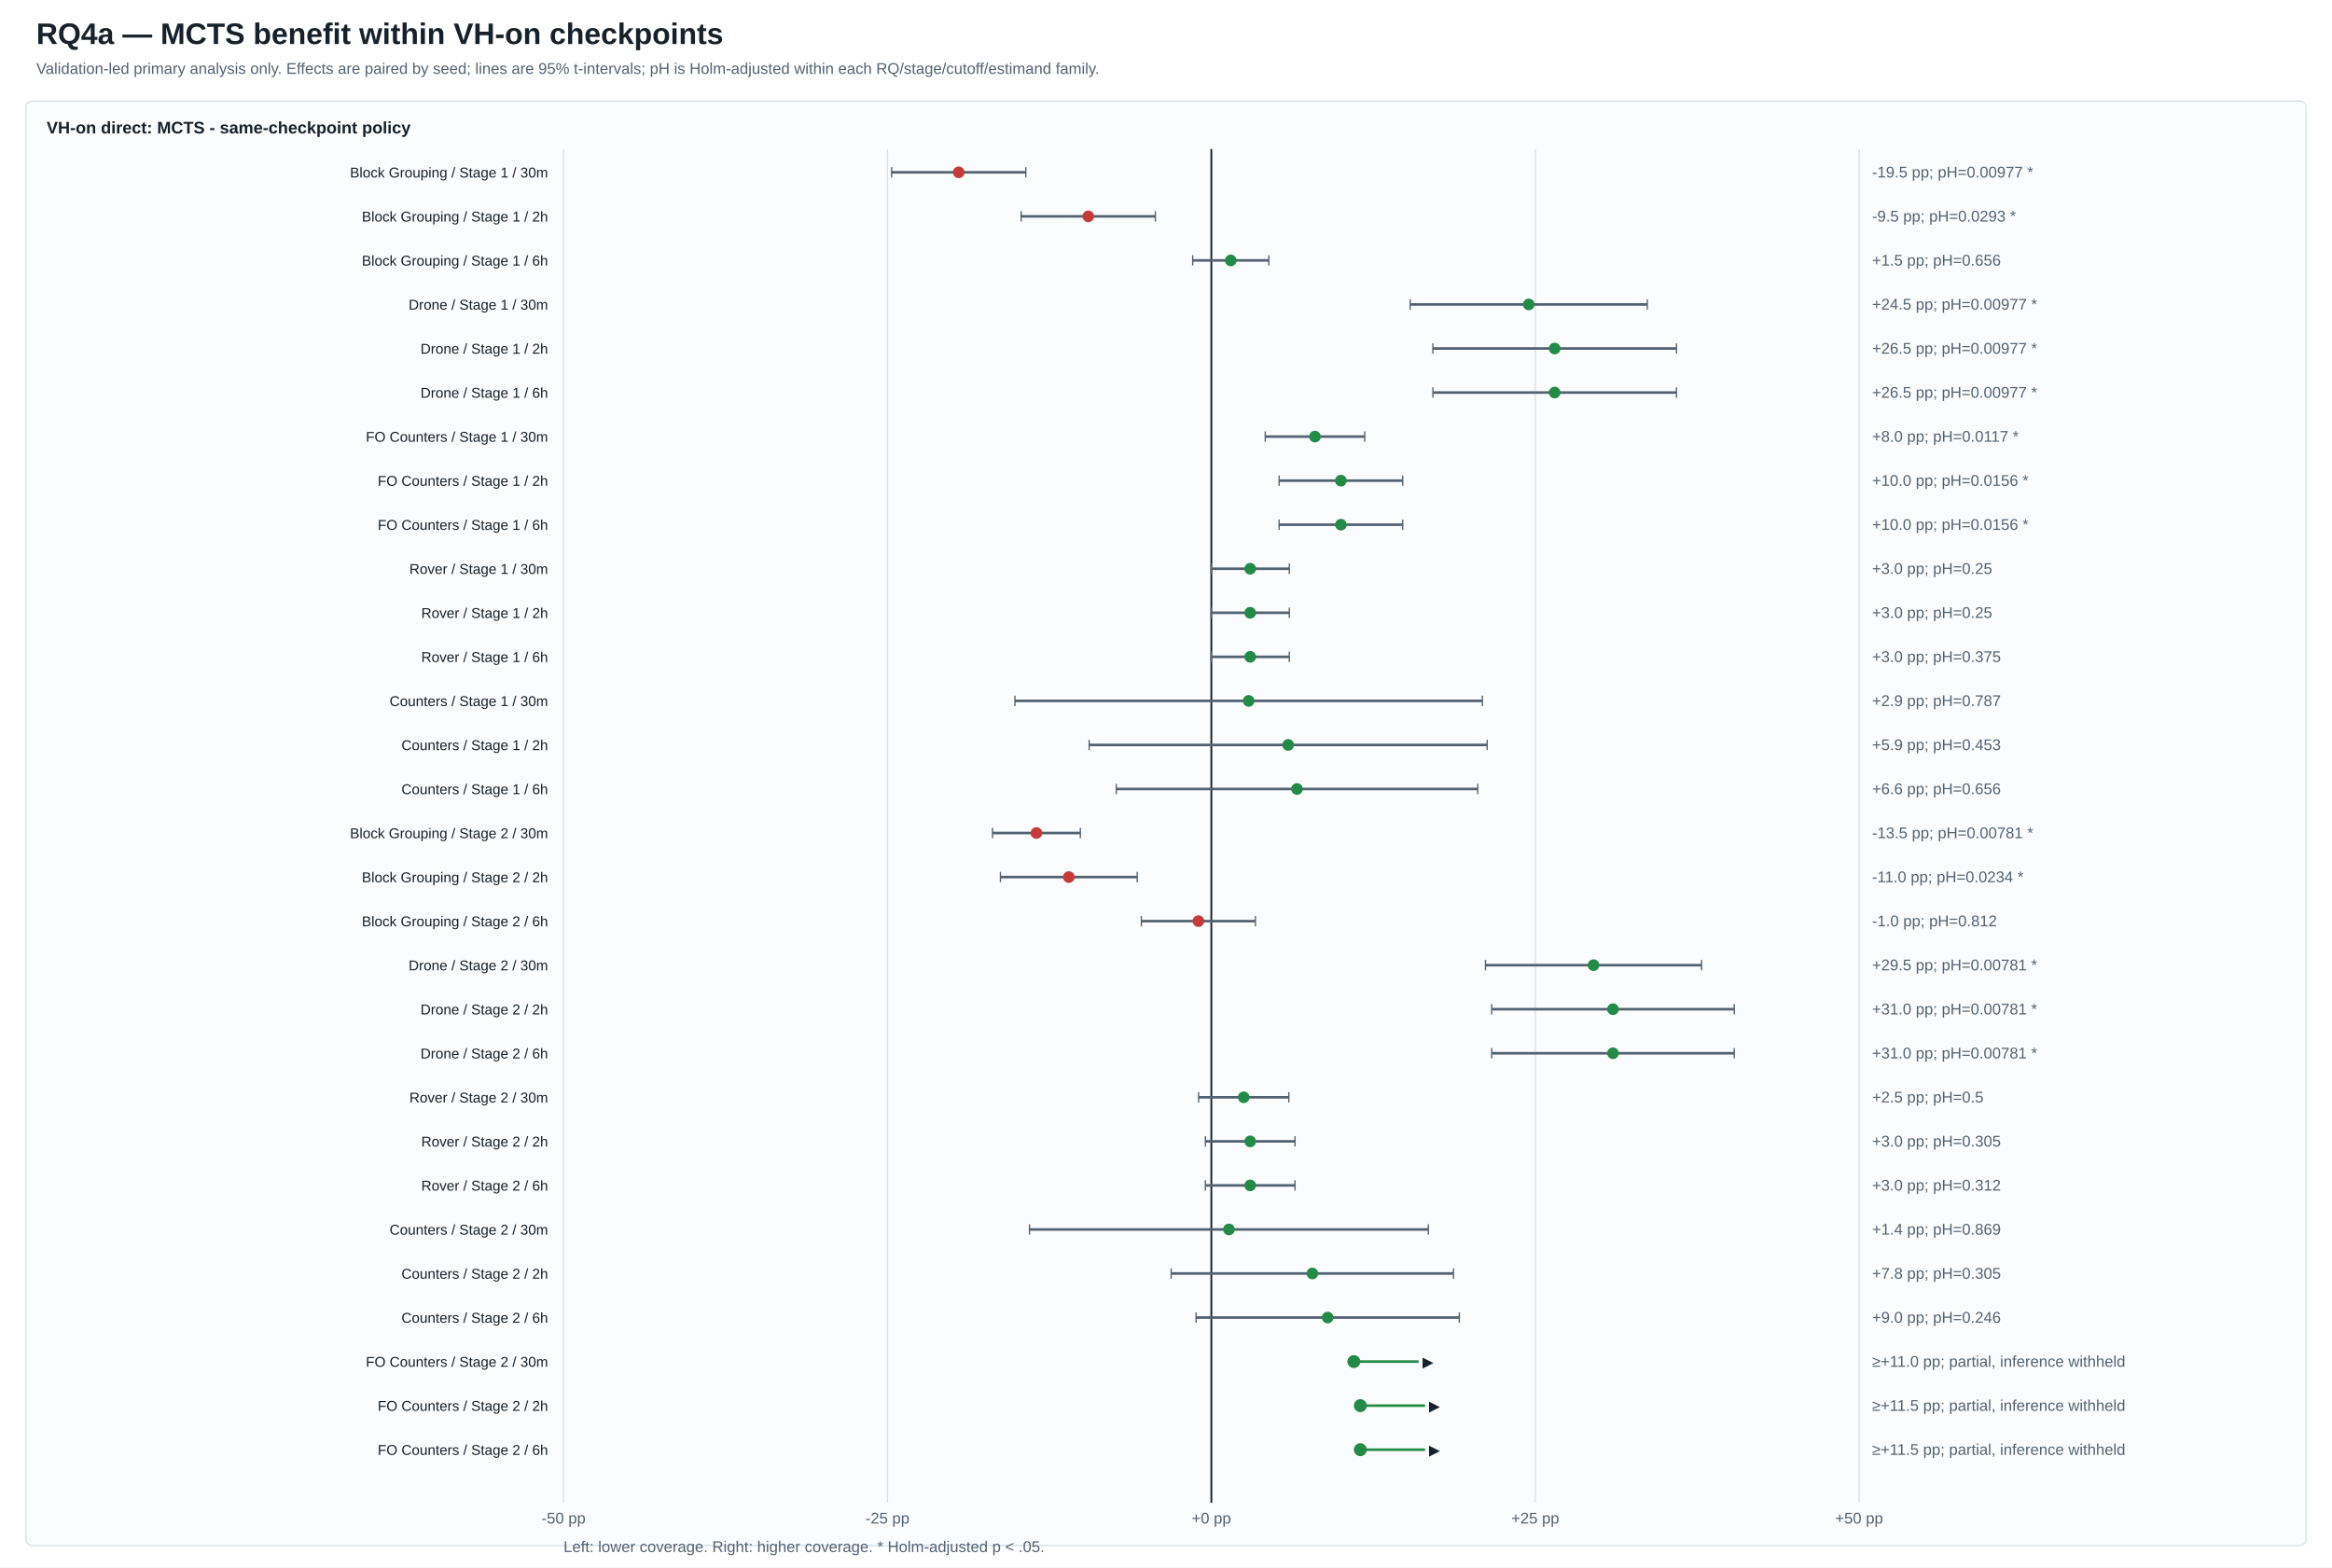
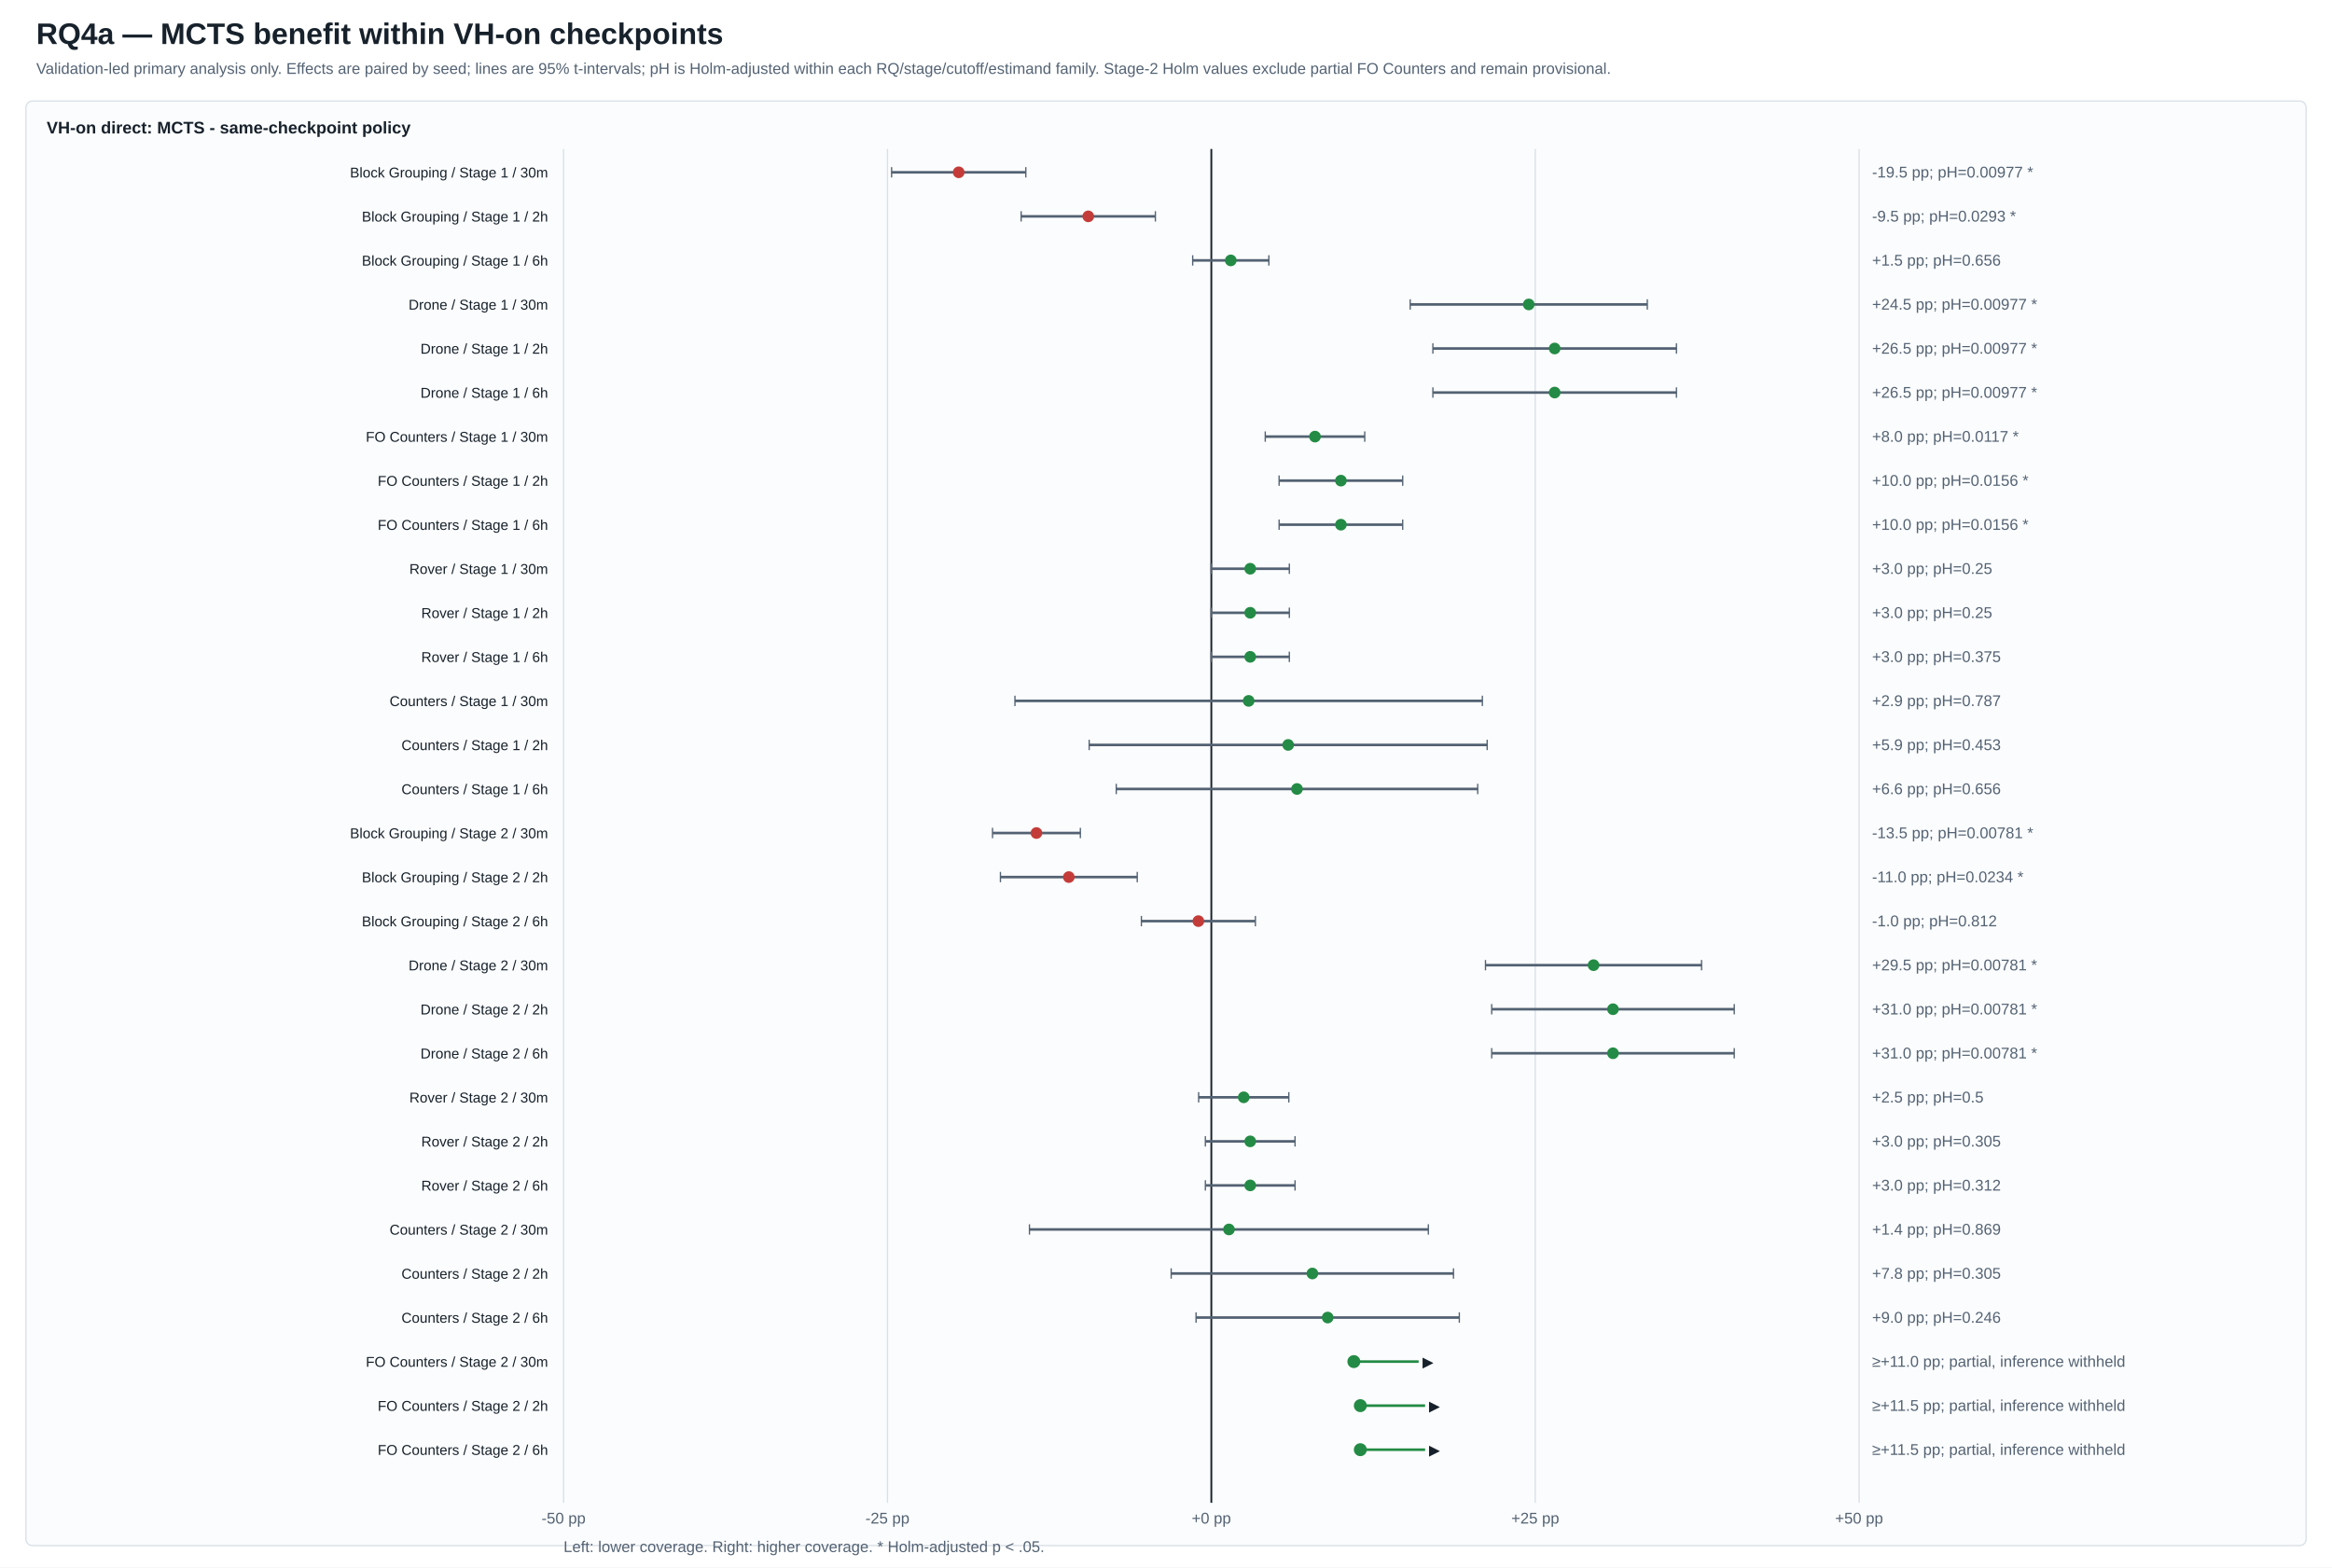
<svg xmlns="http://www.w3.org/2000/svg" width="1800" height="1210" viewBox="0 0 1800 1210">
  <rect width="100%" height="100%" fill="white" />
  <style>text{font-family:Segoe UI,Arial,sans-serif;fill:#17212b}.title{font-size:23px;font-weight:700}.sub{font-size:12px;fill:#536273}.label{font-size:11px}.head{font-size:13px;font-weight:700}</style>
  <text x="28" y="34" class="title">RQ4a — MCTS benefit within VH-on checkpoints</text>
-   <text x="28" y="57" class="sub">Validation-led primary analysis only. Effects are paired by seed; lines are 95% t-intervals; pH is Holm-adjusted within each RQ/stage/cutoff/estimand family.</text>
+   <text x="28" y="57" class="sub">Validation-led primary analysis only. Effects are paired by seed; lines are 95% t-intervals; pH is Holm-adjusted within each RQ/stage/cutoff/estimand family. Stage-2 Holm values exclude partial FO Counters and remain provisional.</text>
  <rect x="20" y="78" width="1760" height="1115" rx="5" fill="#fbfcfd" stroke="#d9e0e7" />
  <text x="36" y="103" class="head">VH-on direct: MCTS - same-checkpoint policy</text>
  <line x1="435.0" y1="115" x2="435.0" y2="1160" stroke="#d9e0e7" stroke-width="1" />
  <text x="435.0" y="1176" text-anchor="middle" class="sub">-50 pp</text>
  <line x1="685.0" y1="115" x2="685.0" y2="1160" stroke="#d9e0e7" stroke-width="1" />
  <text x="685.0" y="1176" text-anchor="middle" class="sub">-25 pp</text>
  <line x1="935.0" y1="115" x2="935.0" y2="1160" stroke="#17212b" stroke-width="1.4" />
  <text x="935.0" y="1176" text-anchor="middle" class="sub">+0 pp</text>
  <line x1="1185.0" y1="115" x2="1185.0" y2="1160" stroke="#d9e0e7" stroke-width="1" />
  <text x="1185.0" y="1176" text-anchor="middle" class="sub">+25 pp</text>
  <line x1="1435.0" y1="115" x2="1435.0" y2="1160" stroke="#d9e0e7" stroke-width="1" />
  <text x="1435.0" y="1176" text-anchor="middle" class="sub">+50 pp</text>
  <text x="423" y="137" text-anchor="end" class="label">Block Grouping / Stage 1 / 30m</text>
  <line x1="688.2" y1="133" x2="791.8" y2="133" stroke="#536273" stroke-width="2" />
  <line x1="688.2" y1="129" x2="688.2" y2="137" stroke="#536273" />
  <line x1="791.8" y1="129" x2="791.8" y2="137" stroke="#536273" />
  <circle cx="740.0" cy="133" r="4.5" fill="#c43c39" />
  <text x="1445" y="137" class="sub">-19.5 pp; pH=0.00977 *</text>
  <text x="423" y="171" text-anchor="end" class="label">Block Grouping / Stage 1 / 2h</text>
  <line x1="788.2" y1="167" x2="891.8" y2="167" stroke="#536273" stroke-width="2" />
  <line x1="788.2" y1="163" x2="788.2" y2="171" stroke="#536273" />
  <line x1="891.8" y1="163" x2="891.8" y2="171" stroke="#536273" />
  <circle cx="840.0" cy="167" r="4.5" fill="#c43c39" />
  <text x="1445" y="171" class="sub">-9.5 pp; pH=0.0293 *</text>
  <text x="423" y="205" text-anchor="end" class="label">Block Grouping / Stage 1 / 6h</text>
  <line x1="920.6" y1="201" x2="979.4" y2="201" stroke="#536273" stroke-width="2" />
  <line x1="920.6" y1="197" x2="920.6" y2="205" stroke="#536273" />
  <line x1="979.4" y1="197" x2="979.4" y2="205" stroke="#536273" />
  <circle cx="950.0" cy="201" r="4.5" fill="#238b45" />
  <text x="1445" y="205" class="sub">+1.5 pp; pH=0.656</text>
  <text x="423" y="239" text-anchor="end" class="label">Drone / Stage 1 / 30m</text>
  <line x1="1088.5" y1="235" x2="1271.5" y2="235" stroke="#536273" stroke-width="2" />
  <line x1="1088.5" y1="231" x2="1088.5" y2="239" stroke="#536273" />
  <line x1="1271.5" y1="231" x2="1271.5" y2="239" stroke="#536273" />
  <circle cx="1180.0" cy="235" r="4.5" fill="#238b45" />
  <text x="1445" y="239" class="sub">+24.5 pp; pH=0.00977 *</text>
  <text x="423" y="273" text-anchor="end" class="label">Drone / Stage 1 / 2h</text>
  <line x1="1106.0" y1="269" x2="1294.0" y2="269" stroke="#536273" stroke-width="2" />
  <line x1="1106.0" y1="265" x2="1106.0" y2="273" stroke="#536273" />
  <line x1="1294.0" y1="265" x2="1294.0" y2="273" stroke="#536273" />
  <circle cx="1200.0" cy="269" r="4.5" fill="#238b45" />
  <text x="1445" y="273" class="sub">+26.5 pp; pH=0.00977 *</text>
  <text x="423" y="307" text-anchor="end" class="label">Drone / Stage 1 / 6h</text>
  <line x1="1106.0" y1="303" x2="1294.0" y2="303" stroke="#536273" stroke-width="2" />
  <line x1="1106.0" y1="299" x2="1106.0" y2="307" stroke="#536273" />
  <line x1="1294.0" y1="299" x2="1294.0" y2="307" stroke="#536273" />
  <circle cx="1200.0" cy="303" r="4.5" fill="#238b45" />
  <text x="1445" y="307" class="sub">+26.5 pp; pH=0.00977 *</text>
  <text x="423" y="341" text-anchor="end" class="label">FO Counters / Stage 1 / 30m</text>
  <line x1="976.6" y1="337" x2="1053.4" y2="337" stroke="#536273" stroke-width="2" />
  <line x1="976.6" y1="333" x2="976.6" y2="341" stroke="#536273" />
  <line x1="1053.4" y1="333" x2="1053.4" y2="341" stroke="#536273" />
  <circle cx="1015.0" cy="337" r="4.5" fill="#238b45" />
  <text x="1445" y="341" class="sub">+8.0 pp; pH=0.0117 *</text>
  <text x="423" y="375" text-anchor="end" class="label">FO Counters / Stage 1 / 2h</text>
  <line x1="987.3" y1="371" x2="1082.7" y2="371" stroke="#536273" stroke-width="2" />
  <line x1="987.3" y1="367" x2="987.3" y2="375" stroke="#536273" />
  <line x1="1082.7" y1="367" x2="1082.7" y2="375" stroke="#536273" />
  <circle cx="1035.0" cy="371" r="4.5" fill="#238b45" />
  <text x="1445" y="375" class="sub">+10.0 pp; pH=0.0156 *</text>
  <text x="423" y="409" text-anchor="end" class="label">FO Counters / Stage 1 / 6h</text>
  <line x1="987.3" y1="405" x2="1082.7" y2="405" stroke="#536273" stroke-width="2" />
  <line x1="987.3" y1="401" x2="987.3" y2="409" stroke="#536273" />
  <line x1="1082.7" y1="401" x2="1082.7" y2="409" stroke="#536273" />
  <circle cx="1035.0" cy="405" r="4.5" fill="#238b45" />
  <text x="1445" y="409" class="sub">+10.0 pp; pH=0.0156 *</text>
  <text x="423" y="443" text-anchor="end" class="label">Rover / Stage 1 / 30m</text>
  <line x1="934.8" y1="439" x2="995.2" y2="439" stroke="#536273" stroke-width="2" />
  <line x1="934.8" y1="435" x2="934.8" y2="443" stroke="#536273" />
  <line x1="995.2" y1="435" x2="995.2" y2="443" stroke="#536273" />
  <circle cx="965.0" cy="439" r="4.5" fill="#238b45" />
  <text x="1445" y="443" class="sub">+3.0 pp; pH=0.25</text>
  <text x="423" y="477" text-anchor="end" class="label">Rover / Stage 1 / 2h</text>
  <line x1="934.8" y1="473" x2="995.2" y2="473" stroke="#536273" stroke-width="2" />
  <line x1="934.8" y1="469" x2="934.8" y2="477" stroke="#536273" />
  <line x1="995.2" y1="469" x2="995.2" y2="477" stroke="#536273" />
  <circle cx="965.0" cy="473" r="4.5" fill="#238b45" />
  <text x="1445" y="477" class="sub">+3.0 pp; pH=0.25</text>
  <text x="423" y="511" text-anchor="end" class="label">Rover / Stage 1 / 6h</text>
  <line x1="934.8" y1="507" x2="995.2" y2="507" stroke="#536273" stroke-width="2" />
  <line x1="934.8" y1="503" x2="934.8" y2="511" stroke="#536273" />
  <line x1="995.2" y1="503" x2="995.2" y2="511" stroke="#536273" />
  <circle cx="965.0" cy="507" r="4.5" fill="#238b45" />
  <text x="1445" y="511" class="sub">+3.0 pp; pH=0.375</text>
  <text x="423" y="545" text-anchor="end" class="label">Counters / Stage 1 / 30m</text>
  <line x1="783.4" y1="541" x2="1144.2" y2="541" stroke="#536273" stroke-width="2" />
  <line x1="783.4" y1="537" x2="783.4" y2="545" stroke="#536273" />
  <line x1="1144.2" y1="537" x2="1144.2" y2="545" stroke="#536273" />
  <circle cx="963.8" cy="541" r="4.5" fill="#238b45" />
  <text x="1445" y="545" class="sub">+2.9 pp; pH=0.787</text>
  <text x="423" y="579" text-anchor="end" class="label">Counters / Stage 1 / 2h</text>
  <line x1="840.7" y1="575" x2="1147.9" y2="575" stroke="#536273" stroke-width="2" />
  <line x1="840.7" y1="571" x2="840.7" y2="579" stroke="#536273" />
  <line x1="1147.9" y1="571" x2="1147.9" y2="579" stroke="#536273" />
  <circle cx="994.3" cy="575" r="4.5" fill="#238b45" />
  <text x="1445" y="579" class="sub">+5.9 pp; pH=0.453</text>
  <text x="423" y="613" text-anchor="end" class="label">Counters / Stage 1 / 6h</text>
  <line x1="861.6" y1="609" x2="1140.6" y2="609" stroke="#536273" stroke-width="2" />
  <line x1="861.6" y1="605" x2="861.6" y2="613" stroke="#536273" />
  <line x1="1140.6" y1="605" x2="1140.6" y2="613" stroke="#536273" />
  <circle cx="1001.1" cy="609" r="4.5" fill="#238b45" />
  <text x="1445" y="613" class="sub">+6.6 pp; pH=0.656</text>
  <text x="423" y="647" text-anchor="end" class="label">Block Grouping / Stage 2 / 30m</text>
  <line x1="766.1" y1="643" x2="833.9" y2="643" stroke="#536273" stroke-width="2" />
  <line x1="766.1" y1="639" x2="766.1" y2="647" stroke="#536273" />
  <line x1="833.9" y1="639" x2="833.9" y2="647" stroke="#536273" />
  <circle cx="800.0" cy="643" r="4.5" fill="#c43c39" />
  <text x="1445" y="647" class="sub">-13.5 pp; pH=0.00781 *</text>
  <text x="423" y="681" text-anchor="end" class="label">Block Grouping / Stage 2 / 2h</text>
  <line x1="772.2" y1="677" x2="877.8" y2="677" stroke="#536273" stroke-width="2" />
  <line x1="772.2" y1="673" x2="772.2" y2="681" stroke="#536273" />
  <line x1="877.8" y1="673" x2="877.8" y2="681" stroke="#536273" />
  <circle cx="825.0" cy="677" r="4.5" fill="#c43c39" />
  <text x="1445" y="681" class="sub">-11.0 pp; pH=0.0234 *</text>
  <text x="423" y="715" text-anchor="end" class="label">Block Grouping / Stage 2 / 6h</text>
  <line x1="881.0" y1="711" x2="969.0" y2="711" stroke="#536273" stroke-width="2" />
  <line x1="881.0" y1="707" x2="881.0" y2="715" stroke="#536273" />
  <line x1="969.0" y1="707" x2="969.0" y2="715" stroke="#536273" />
  <circle cx="925.0" cy="711" r="4.5" fill="#c43c39" />
  <text x="1445" y="715" class="sub">-1.0 pp; pH=0.812</text>
  <text x="423" y="749" text-anchor="end" class="label">Drone / Stage 2 / 30m</text>
  <line x1="1146.6" y1="745" x2="1313.4" y2="745" stroke="#536273" stroke-width="2" />
  <line x1="1146.6" y1="741" x2="1146.6" y2="749" stroke="#536273" />
  <line x1="1313.4" y1="741" x2="1313.4" y2="749" stroke="#536273" />
  <circle cx="1230.0" cy="745" r="4.5" fill="#238b45" />
  <text x="1445" y="749" class="sub">+29.5 pp; pH=0.00781 *</text>
  <text x="423" y="783" text-anchor="end" class="label">Drone / Stage 2 / 2h</text>
  <line x1="1151.4" y1="779" x2="1338.6" y2="779" stroke="#536273" stroke-width="2" />
  <line x1="1151.4" y1="775" x2="1151.4" y2="783" stroke="#536273" />
  <line x1="1338.6" y1="775" x2="1338.6" y2="783" stroke="#536273" />
  <circle cx="1245.0" cy="779" r="4.5" fill="#238b45" />
  <text x="1445" y="783" class="sub">+31.0 pp; pH=0.00781 *</text>
  <text x="423" y="817" text-anchor="end" class="label">Drone / Stage 2 / 6h</text>
  <line x1="1151.4" y1="813" x2="1338.6" y2="813" stroke="#536273" stroke-width="2" />
  <line x1="1151.4" y1="809" x2="1151.4" y2="817" stroke="#536273" />
  <line x1="1338.6" y1="809" x2="1338.6" y2="817" stroke="#536273" />
  <circle cx="1245.0" cy="813" r="4.5" fill="#238b45" />
  <text x="1445" y="817" class="sub">+31.0 pp; pH=0.00781 *</text>
  <text x="423" y="851" text-anchor="end" class="label">Rover / Stage 2 / 30m</text>
  <line x1="925.2" y1="847" x2="994.8" y2="847" stroke="#536273" stroke-width="2" />
  <line x1="925.2" y1="843" x2="925.2" y2="851" stroke="#536273" />
  <line x1="994.8" y1="843" x2="994.8" y2="851" stroke="#536273" />
  <circle cx="960.0" cy="847" r="4.5" fill="#238b45" />
  <text x="1445" y="851" class="sub">+2.5 pp; pH=0.5</text>
  <text x="423" y="885" text-anchor="end" class="label">Rover / Stage 2 / 2h</text>
  <line x1="930.4" y1="881" x2="999.6" y2="881" stroke="#536273" stroke-width="2" />
  <line x1="930.4" y1="877" x2="930.4" y2="885" stroke="#536273" />
  <line x1="999.6" y1="877" x2="999.6" y2="885" stroke="#536273" />
  <circle cx="965.0" cy="881" r="4.5" fill="#238b45" />
  <text x="1445" y="885" class="sub">+3.0 pp; pH=0.305</text>
  <text x="423" y="919" text-anchor="end" class="label">Rover / Stage 2 / 6h</text>
  <line x1="930.4" y1="915" x2="999.6" y2="915" stroke="#536273" stroke-width="2" />
  <line x1="930.4" y1="911" x2="930.4" y2="919" stroke="#536273" />
  <line x1="999.6" y1="911" x2="999.6" y2="919" stroke="#536273" />
  <circle cx="965.0" cy="915" r="4.5" fill="#238b45" />
  <text x="1445" y="919" class="sub">+3.0 pp; pH=0.312</text>
  <text x="423" y="953" text-anchor="end" class="label">Counters / Stage 2 / 30m</text>
  <line x1="794.6" y1="949" x2="1102.5" y2="949" stroke="#536273" stroke-width="2" />
  <line x1="794.6" y1="945" x2="794.6" y2="953" stroke="#536273" />
  <line x1="1102.5" y1="945" x2="1102.5" y2="953" stroke="#536273" />
  <circle cx="948.6" cy="949" r="4.5" fill="#238b45" />
  <text x="1445" y="953" class="sub">+1.4 pp; pH=0.869</text>
  <text x="423" y="987" text-anchor="end" class="label">Counters / Stage 2 / 2h</text>
  <line x1="904.0" y1="983" x2="1121.9" y2="983" stroke="#536273" stroke-width="2" />
  <line x1="904.0" y1="979" x2="904.0" y2="987" stroke="#536273" />
  <line x1="1121.9" y1="979" x2="1121.9" y2="987" stroke="#536273" />
  <circle cx="1013.0" cy="983" r="4.5" fill="#238b45" />
  <text x="1445" y="987" class="sub">+7.8 pp; pH=0.305</text>
  <text x="423" y="1021" text-anchor="end" class="label">Counters / Stage 2 / 6h</text>
  <line x1="923.2" y1="1017" x2="1126.4" y2="1017" stroke="#536273" stroke-width="2" />
  <line x1="923.2" y1="1013" x2="923.2" y2="1021" stroke="#536273" />
  <line x1="1126.4" y1="1013" x2="1126.4" y2="1021" stroke="#536273" />
  <circle cx="1024.8" cy="1017" r="4.5" fill="#238b45" />
  <text x="1445" y="1021" class="sub">+9.0 pp; pH=0.246</text>
  <text x="423" y="1055" text-anchor="end" class="label">FO Counters / Stage 2 / 30m</text>
  <circle cx="1045.0" cy="1051" r="5" fill="#238b45" />
  <line x1="1045.0" y1="1051" x2="1095.0" y2="1051" stroke="#238b45" stroke-width="2" />
  <text x="1098.0" y="1055" class="label">▶</text>
  <text x="1445" y="1055" class="sub">≥+11.0 pp; partial, inference withheld</text>
  <text x="423" y="1089" text-anchor="end" class="label">FO Counters / Stage 2 / 2h</text>
  <circle cx="1050.0" cy="1085" r="5" fill="#238b45" />
  <line x1="1050.0" y1="1085" x2="1100.0" y2="1085" stroke="#238b45" stroke-width="2" />
  <text x="1103.0" y="1089" class="label">▶</text>
  <text x="1445" y="1089" class="sub">≥+11.5 pp; partial, inference withheld</text>
  <text x="423" y="1123" text-anchor="end" class="label">FO Counters / Stage 2 / 6h</text>
  <circle cx="1050.0" cy="1119" r="5" fill="#238b45" />
  <line x1="1050.0" y1="1119" x2="1100.0" y2="1119" stroke="#238b45" stroke-width="2" />
  <text x="1103.0" y="1123" class="label">▶</text>
  <text x="1445" y="1123" class="sub">≥+11.5 pp; partial, inference withheld</text>
  <text x="435" y="1198" class="sub">Left: lower coverage. Right: higher coverage. * Holm-adjusted p &lt; .05.</text>
</svg>
